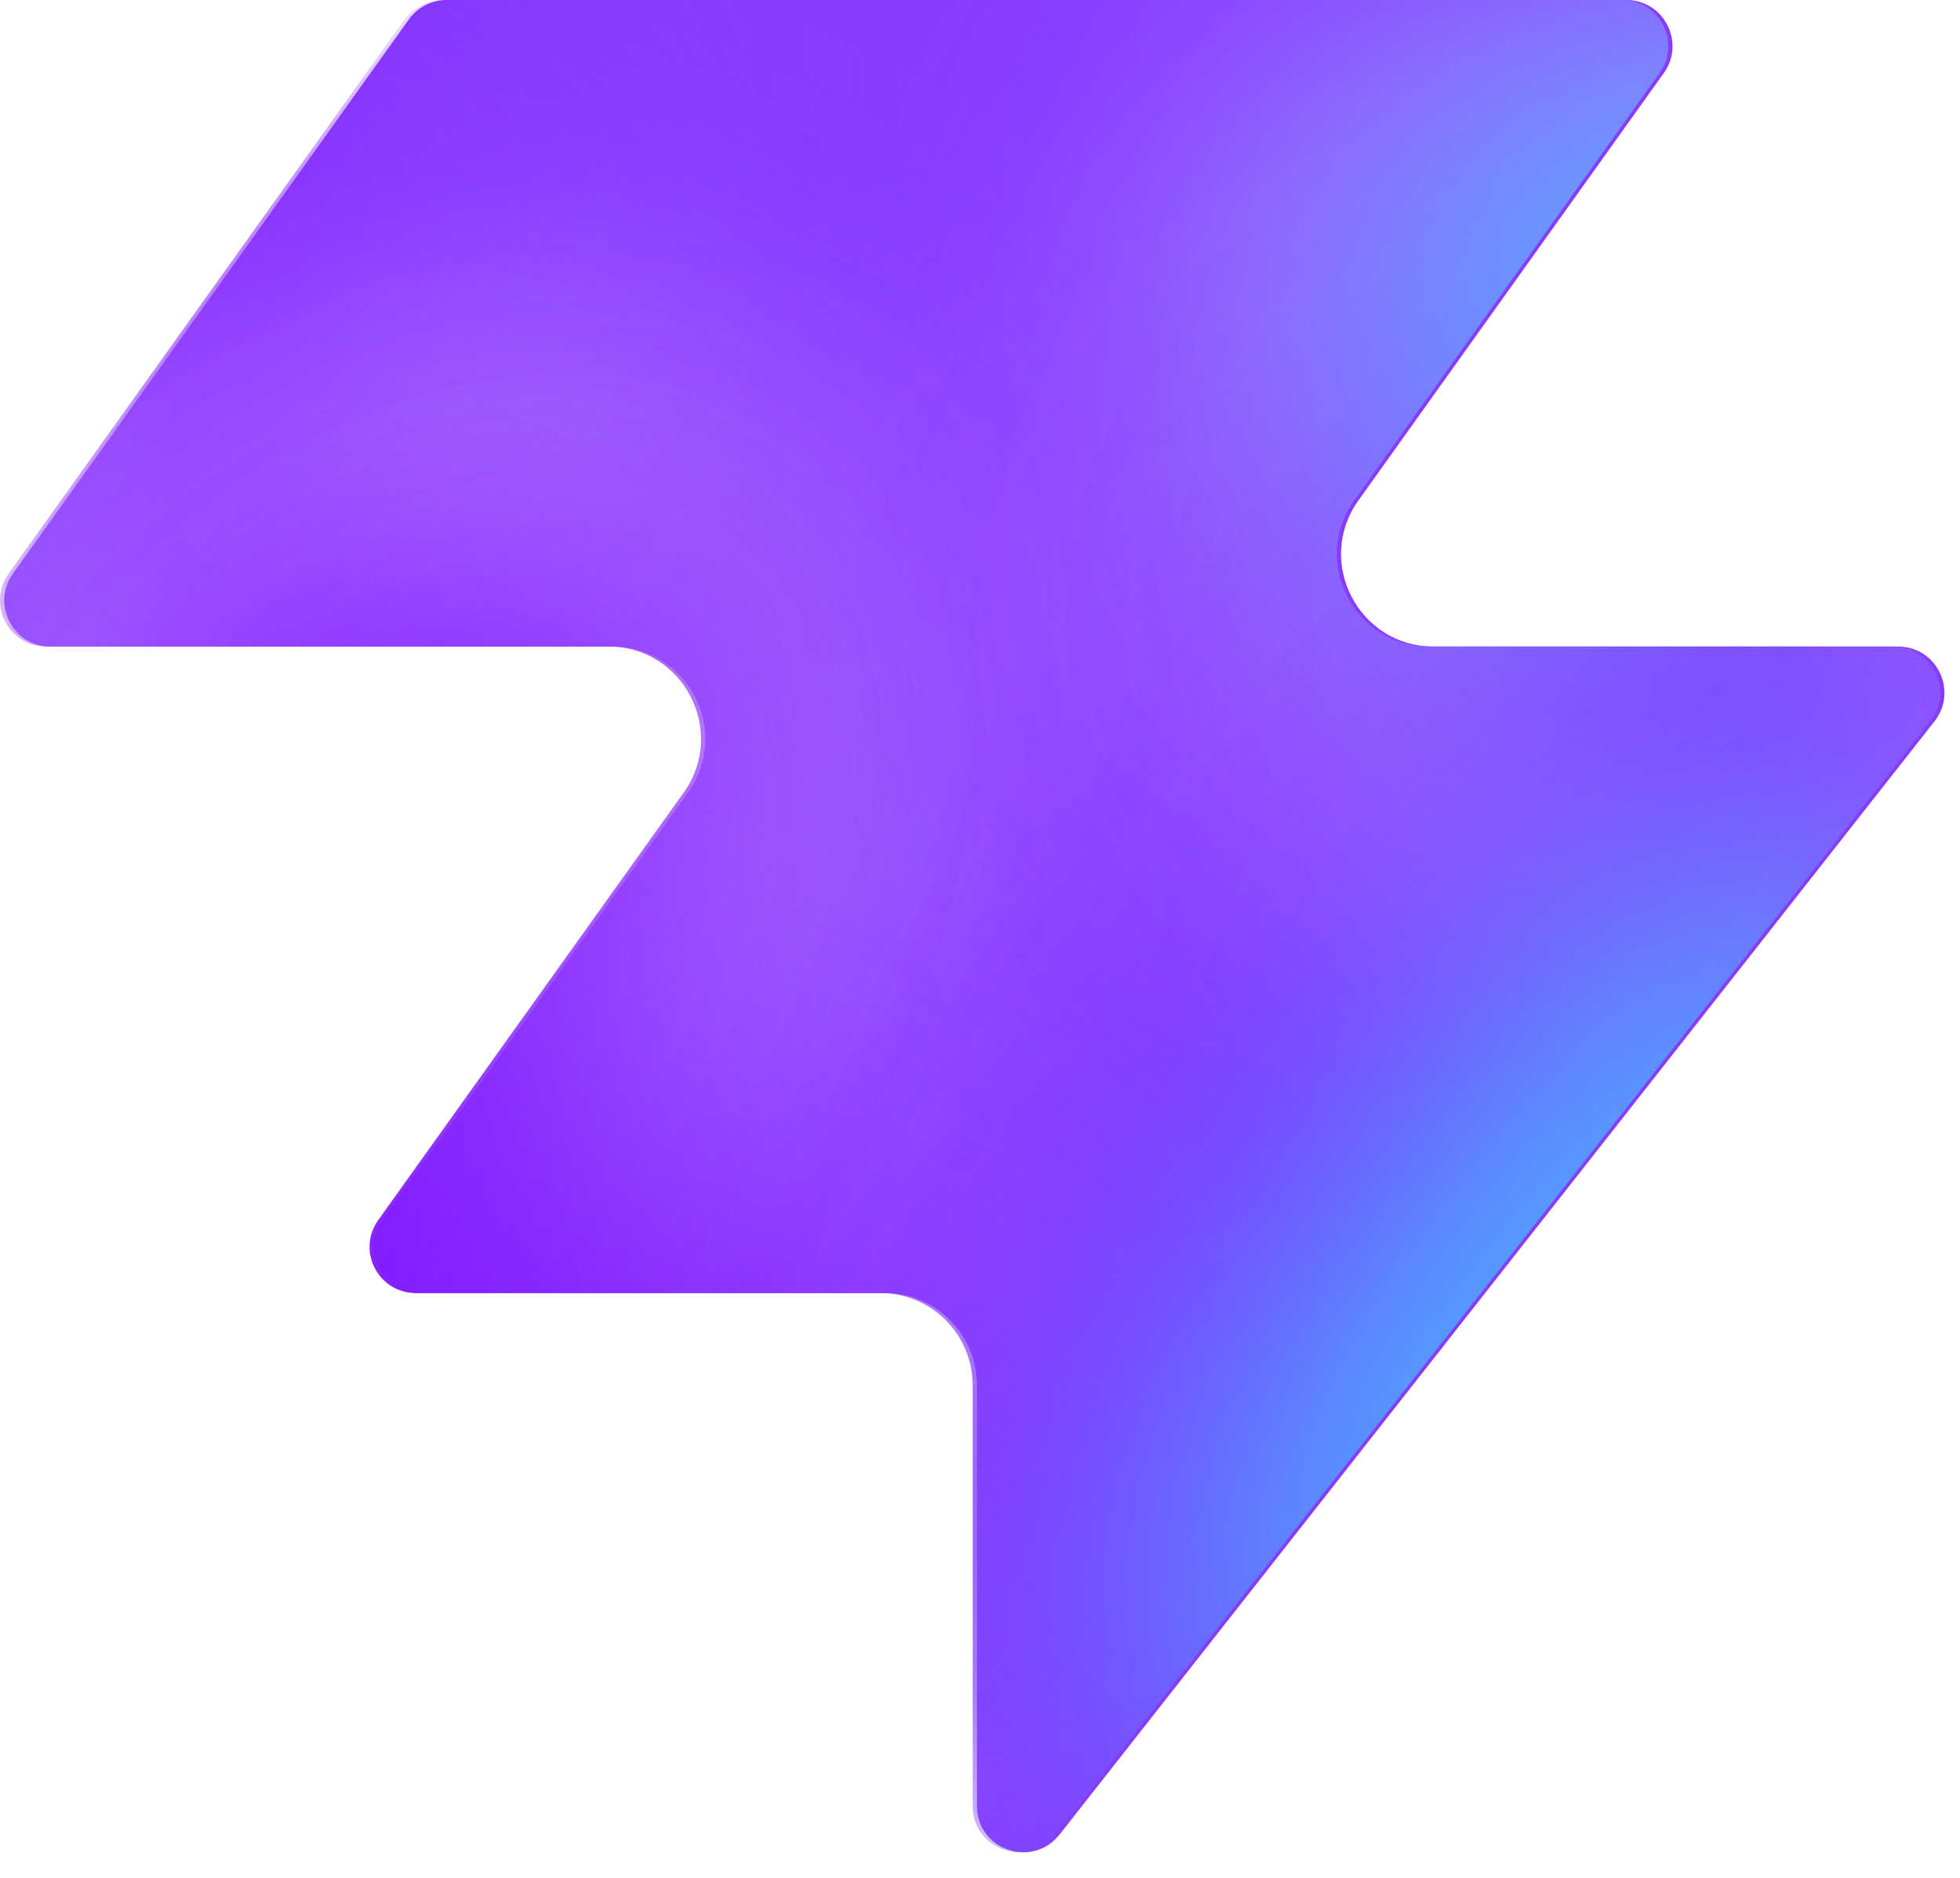
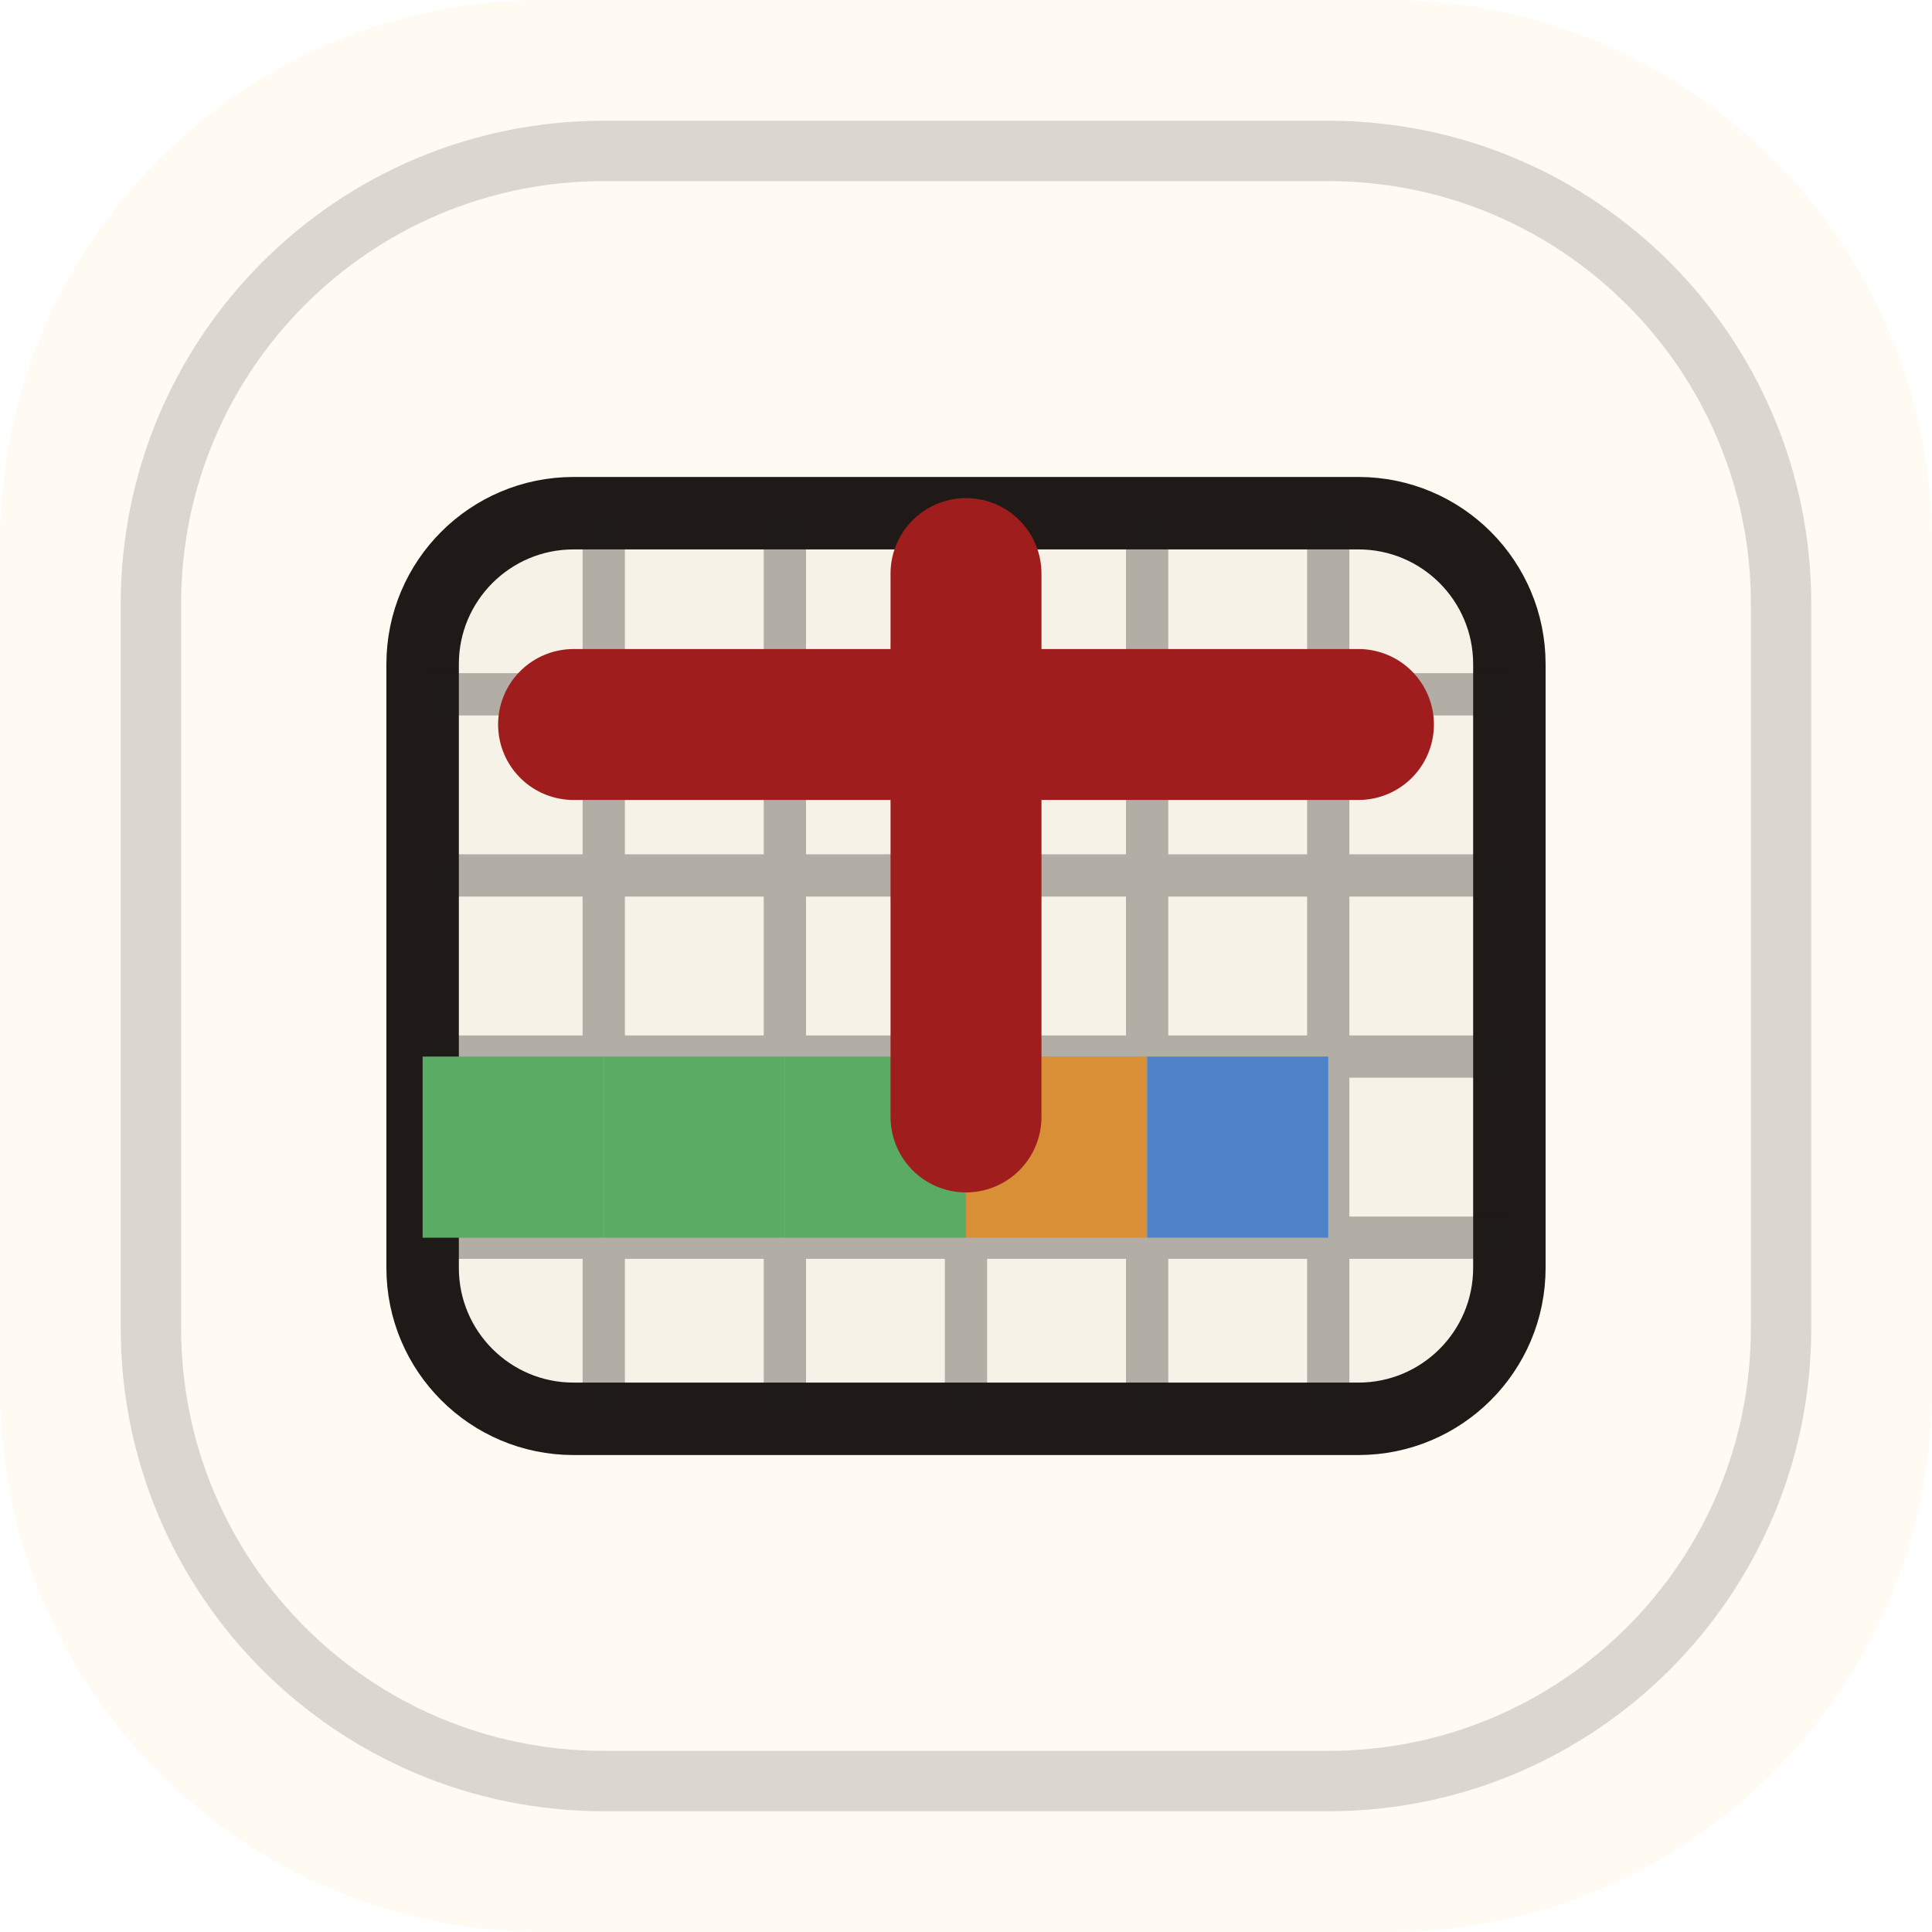
- <svg xmlns="http://www.w3.org/2000/svg" width="48" height="46" fill="none" viewBox="0 0 48 46">
-   <path fill="#863bff" d="M25.946 44.938c-.664.845-2.021.375-2.021-.698V33.937a2.26 2.26 0 0 0-2.262-2.262H10.287c-.92 0-1.456-1.04-.92-1.788l7.48-10.471c1.07-1.497 0-3.578-1.842-3.578H1.237c-.92 0-1.456-1.04-.92-1.788L10.013.474c.214-.297.556-.474.92-.474h28.894c.92 0 1.456 1.04.92 1.788l-7.48 10.471c-1.07 1.498 0 3.579 1.842 3.579h11.377c.943 0 1.473 1.088.89 1.83L25.947 44.94z" style="fill:#863bff;fill:color(display-p3 .525 .23 1);fill-opacity:1" />
-   <mask id="a" width="48" height="46" x="0" y="0" maskUnits="userSpaceOnUse" style="mask-type:alpha">
-     <path fill="#000" d="M25.842 44.938c-.664.844-2.021.375-2.021-.698V33.937a2.26 2.26 0 0 0-2.262-2.262H10.183c-.92 0-1.456-1.04-.92-1.788l7.48-10.471c1.07-1.498 0-3.579-1.842-3.579H1.133c-.92 0-1.456-1.04-.92-1.787L9.91.473c.214-.297.556-.474.92-.474h28.894c.92 0 1.456 1.04.92 1.788l-7.48 10.471c-1.07 1.498 0 3.578 1.842 3.578h11.377c.943 0 1.473 1.088.89 1.832L25.843 44.94z" style="fill:#000;fill-opacity:1" />
-   </mask>
-   <g mask="url(#a)">
-     <g filter="url(#b)">
-       <ellipse cx="5.508" cy="14.704" fill="#ede6ff" rx="5.508" ry="14.704" style="fill:#ede6ff;fill:color(display-p3 .927 .903 1);fill-opacity:1" transform="matrix(.00324 1 1 -.00324 -4.47 31.516)" />
-     </g>
-     <g filter="url(#c)">
-       <ellipse cx="10.399" cy="29.851" fill="#ede6ff" rx="10.399" ry="29.851" style="fill:#ede6ff;fill:color(display-p3 .927 .903 1);fill-opacity:1" transform="matrix(.00324 1 1 -.00324 -39.328 7.883)" />
-     </g>
-     <g filter="url(#d)">
-       <ellipse cx="5.508" cy="30.487" fill="#7e14ff" rx="5.508" ry="30.487" style="fill:#7e14ff;fill:color(display-p3 .492 .077 1);fill-opacity:1" transform="rotate(89.814 -25.913 -14.639)scale(1 -1)" />
-     </g>
-     <g filter="url(#e)">
-       <ellipse cx="5.508" cy="30.599" fill="#7e14ff" rx="5.508" ry="30.599" style="fill:#7e14ff;fill:color(display-p3 .492 .077 1);fill-opacity:1" transform="rotate(89.814 -32.644 -3.334)scale(1 -1)" />
-     </g>
-     <g filter="url(#f)">
-       <ellipse cx="5.508" cy="30.599" fill="#7e14ff" rx="5.508" ry="30.599" style="fill:#7e14ff;fill:color(display-p3 .492 .077 1);fill-opacity:1" transform="matrix(.00324 1 1 -.00324 -34.34 30.47)" />
-     </g>
-     <g filter="url(#g)">
-       <ellipse cx="14.072" cy="22.078" fill="#ede6ff" rx="14.072" ry="22.078" style="fill:#ede6ff;fill:color(display-p3 .927 .903 1);fill-opacity:1" transform="rotate(93.35 24.506 48.493)scale(-1 1)" />
-     </g>
-     <g filter="url(#h)">
-       <ellipse cx="3.47" cy="21.501" fill="#7e14ff" rx="3.47" ry="21.501" style="fill:#7e14ff;fill:color(display-p3 .492 .077 1);fill-opacity:1" transform="rotate(89.009 28.708 47.59)scale(-1 1)" />
-     </g>
-     <g filter="url(#i)">
-       <ellipse cx="3.47" cy="21.501" fill="#7e14ff" rx="3.47" ry="21.501" style="fill:#7e14ff;fill:color(display-p3 .492 .077 1);fill-opacity:1" transform="rotate(89.009 28.708 47.59)scale(-1 1)" />
-     </g>
-     <g filter="url(#j)">
-       <ellipse cx=".387" cy="8.972" fill="#7e14ff" rx="4.407" ry="29.108" style="fill:#7e14ff;fill:color(display-p3 .492 .077 1);fill-opacity:1" transform="rotate(39.51 .387 8.972)" />
-     </g>
-     <g filter="url(#k)">
-       <ellipse cx="47.523" cy="-6.092" fill="#7e14ff" rx="4.407" ry="29.108" style="fill:#7e14ff;fill:color(display-p3 .492 .077 1);fill-opacity:1" transform="rotate(37.892 47.523 -6.092)" />
-     </g>
-     <g filter="url(#l)">
-       <ellipse cx="41.412" cy="6.333" fill="#47bfff" rx="5.971" ry="9.665" style="fill:#47bfff;fill:color(display-p3 .28 .748 1);fill-opacity:1" transform="rotate(37.892 41.412 6.333)" />
-     </g>
-     <g filter="url(#m)">
-       <ellipse cx="-1.879" cy="38.332" fill="#7e14ff" rx="4.407" ry="29.108" style="fill:#7e14ff;fill:color(display-p3 .492 .077 1);fill-opacity:1" transform="rotate(37.892 -1.88 38.332)" />
-     </g>
-     <g filter="url(#n)">
-       <ellipse cx="-1.879" cy="38.332" fill="#7e14ff" rx="4.407" ry="29.108" style="fill:#7e14ff;fill:color(display-p3 .492 .077 1);fill-opacity:1" transform="rotate(37.892 -1.88 38.332)" />
-     </g>
-     <g filter="url(#o)">
-       <ellipse cx="35.651" cy="29.907" fill="#7e14ff" rx="4.407" ry="29.108" style="fill:#7e14ff;fill:color(display-p3 .492 .077 1);fill-opacity:1" transform="rotate(37.892 35.651 29.907)" />
-     </g>
-     <g filter="url(#p)">
-       <ellipse cx="38.418" cy="32.4" fill="#47bfff" rx="5.971" ry="15.297" style="fill:#47bfff;fill:color(display-p3 .28 .748 1);fill-opacity:1" transform="rotate(37.892 38.418 32.4)" />
-     </g>
-   </g>
-   <defs>
-     <filter id="b" width="60.045" height="41.654" x="-19.77" y="16.149" color-interpolation-filters="sRGB" filterUnits="userSpaceOnUse">
-       <feFlood flood-opacity="0" result="BackgroundImageFix" />
-       <feBlend in="SourceGraphic" in2="BackgroundImageFix" result="shape" />
-       <feGaussianBlur result="effect1_foregroundBlur_2002_17158" stdDeviation="7.659" />
-     </filter>
-     <filter id="c" width="90.34" height="51.437" x="-54.613" y="-7.533" color-interpolation-filters="sRGB" filterUnits="userSpaceOnUse">
-       <feFlood flood-opacity="0" result="BackgroundImageFix" />
-       <feBlend in="SourceGraphic" in2="BackgroundImageFix" result="shape" />
-       <feGaussianBlur result="effect1_foregroundBlur_2002_17158" stdDeviation="7.659" />
-     </filter>
-     <filter id="d" width="79.355" height="29.4" x="-49.64" y="2.03" color-interpolation-filters="sRGB" filterUnits="userSpaceOnUse">
-       <feFlood flood-opacity="0" result="BackgroundImageFix" />
-       <feBlend in="SourceGraphic" in2="BackgroundImageFix" result="shape" />
-       <feGaussianBlur result="effect1_foregroundBlur_2002_17158" stdDeviation="4.596" />
-     </filter>
-     <filter id="e" width="79.579" height="29.4" x="-45.045" y="20.029" color-interpolation-filters="sRGB" filterUnits="userSpaceOnUse">
-       <feFlood flood-opacity="0" result="BackgroundImageFix" />
-       <feBlend in="SourceGraphic" in2="BackgroundImageFix" result="shape" />
-       <feGaussianBlur result="effect1_foregroundBlur_2002_17158" stdDeviation="4.596" />
-     </filter>
-     <filter id="f" width="79.579" height="29.4" x="-43.513" y="21.178" color-interpolation-filters="sRGB" filterUnits="userSpaceOnUse">
-       <feFlood flood-opacity="0" result="BackgroundImageFix" />
-       <feBlend in="SourceGraphic" in2="BackgroundImageFix" result="shape" />
-       <feGaussianBlur result="effect1_foregroundBlur_2002_17158" stdDeviation="4.596" />
-     </filter>
-     <filter id="g" width="74.749" height="58.852" x="15.756" y="-17.901" color-interpolation-filters="sRGB" filterUnits="userSpaceOnUse">
-       <feFlood flood-opacity="0" result="BackgroundImageFix" />
-       <feBlend in="SourceGraphic" in2="BackgroundImageFix" result="shape" />
-       <feGaussianBlur result="effect1_foregroundBlur_2002_17158" stdDeviation="7.659" />
-     </filter>
-     <filter id="h" width="61.377" height="25.362" x="23.548" y="2.284" color-interpolation-filters="sRGB" filterUnits="userSpaceOnUse">
-       <feFlood flood-opacity="0" result="BackgroundImageFix" />
-       <feBlend in="SourceGraphic" in2="BackgroundImageFix" result="shape" />
-       <feGaussianBlur result="effect1_foregroundBlur_2002_17158" stdDeviation="4.596" />
-     </filter>
-     <filter id="i" width="61.377" height="25.362" x="23.548" y="2.284" color-interpolation-filters="sRGB" filterUnits="userSpaceOnUse">
-       <feFlood flood-opacity="0" result="BackgroundImageFix" />
-       <feBlend in="SourceGraphic" in2="BackgroundImageFix" result="shape" />
-       <feGaussianBlur result="effect1_foregroundBlur_2002_17158" stdDeviation="4.596" />
-     </filter>
-     <filter id="j" width="56.045" height="63.649" x="-27.636" y="-22.853" color-interpolation-filters="sRGB" filterUnits="userSpaceOnUse">
-       <feFlood flood-opacity="0" result="BackgroundImageFix" />
-       <feBlend in="SourceGraphic" in2="BackgroundImageFix" result="shape" />
-       <feGaussianBlur result="effect1_foregroundBlur_2002_17158" stdDeviation="4.596" />
-     </filter>
-     <filter id="k" width="54.814" height="64.646" x="20.116" y="-38.415" color-interpolation-filters="sRGB" filterUnits="userSpaceOnUse">
-       <feFlood flood-opacity="0" result="BackgroundImageFix" />
-       <feBlend in="SourceGraphic" in2="BackgroundImageFix" result="shape" />
-       <feGaussianBlur result="effect1_foregroundBlur_2002_17158" stdDeviation="4.596" />
-     </filter>
-     <filter id="l" width="33.541" height="35.313" x="24.641" y="-11.323" color-interpolation-filters="sRGB" filterUnits="userSpaceOnUse">
-       <feFlood flood-opacity="0" result="BackgroundImageFix" />
-       <feBlend in="SourceGraphic" in2="BackgroundImageFix" result="shape" />
-       <feGaussianBlur result="effect1_foregroundBlur_2002_17158" stdDeviation="4.596" />
-     </filter>
-     <filter id="m" width="54.814" height="64.646" x="-29.286" y="6.009" color-interpolation-filters="sRGB" filterUnits="userSpaceOnUse">
-       <feFlood flood-opacity="0" result="BackgroundImageFix" />
-       <feBlend in="SourceGraphic" in2="BackgroundImageFix" result="shape" />
-       <feGaussianBlur result="effect1_foregroundBlur_2002_17158" stdDeviation="4.596" />
-     </filter>
-     <filter id="n" width="54.814" height="64.646" x="-29.286" y="6.009" color-interpolation-filters="sRGB" filterUnits="userSpaceOnUse">
-       <feFlood flood-opacity="0" result="BackgroundImageFix" />
-       <feBlend in="SourceGraphic" in2="BackgroundImageFix" result="shape" />
-       <feGaussianBlur result="effect1_foregroundBlur_2002_17158" stdDeviation="4.596" />
-     </filter>
-     <filter id="o" width="54.814" height="64.646" x="8.244" y="-2.416" color-interpolation-filters="sRGB" filterUnits="userSpaceOnUse">
-       <feFlood flood-opacity="0" result="BackgroundImageFix" />
-       <feBlend in="SourceGraphic" in2="BackgroundImageFix" result="shape" />
-       <feGaussianBlur result="effect1_foregroundBlur_2002_17158" stdDeviation="4.596" />
-     </filter>
-     <filter id="p" width="39.409" height="43.623" x="18.713" y="10.588" color-interpolation-filters="sRGB" filterUnits="userSpaceOnUse">
-       <feFlood flood-opacity="0" result="BackgroundImageFix" />
-       <feBlend in="SourceGraphic" in2="BackgroundImageFix" result="shape" />
-       <feGaussianBlur result="effect1_foregroundBlur_2002_17158" stdDeviation="4.596" />
-     </filter>
-   </defs>
+ <svg xmlns="http://www.w3.org/2000/svg" viewBox="0 0 64 64" role="img" aria-label="Hafızlık Countdown">
+   <rect width="64" height="64" rx="18" fill="#fffaf2" />
+   <rect x="5" y="5" width="54" height="54" rx="15" fill="none" stroke="#1f1a17" stroke-opacity=".16" stroke-width="2" />
+   <rect x="14" y="17" width="36" height="30" rx="5" fill="#f7f2e8" stroke="#1f1a17" stroke-width="2.4" />
+   <path d="M20 17v30M26 17v30M32 17v30M38 17v30M44 17v30M14 23h36M14 29h36M14 35h36M14 41h36" stroke="#1f1a17" stroke-opacity=".32" stroke-width="1.4" />
+   <rect x="14" y="35" width="6" height="6" fill="#5aab63" />
+   <rect x="20" y="35" width="6" height="6" fill="#5aab63" />
+   <rect x="26" y="35" width="6" height="6" fill="#5aab63" />
+   <rect x="32" y="35" width="6" height="6" fill="#d88f36" />
+   <rect x="38" y="35" width="6" height="6" fill="#4f83c8" />
+   <path d="M19 24h26" stroke="#9f1d1d" stroke-width="5" stroke-linecap="round" />
+   <path d="M32 19v18" stroke="#9f1d1d" stroke-width="5" stroke-linecap="round" />
</svg>
